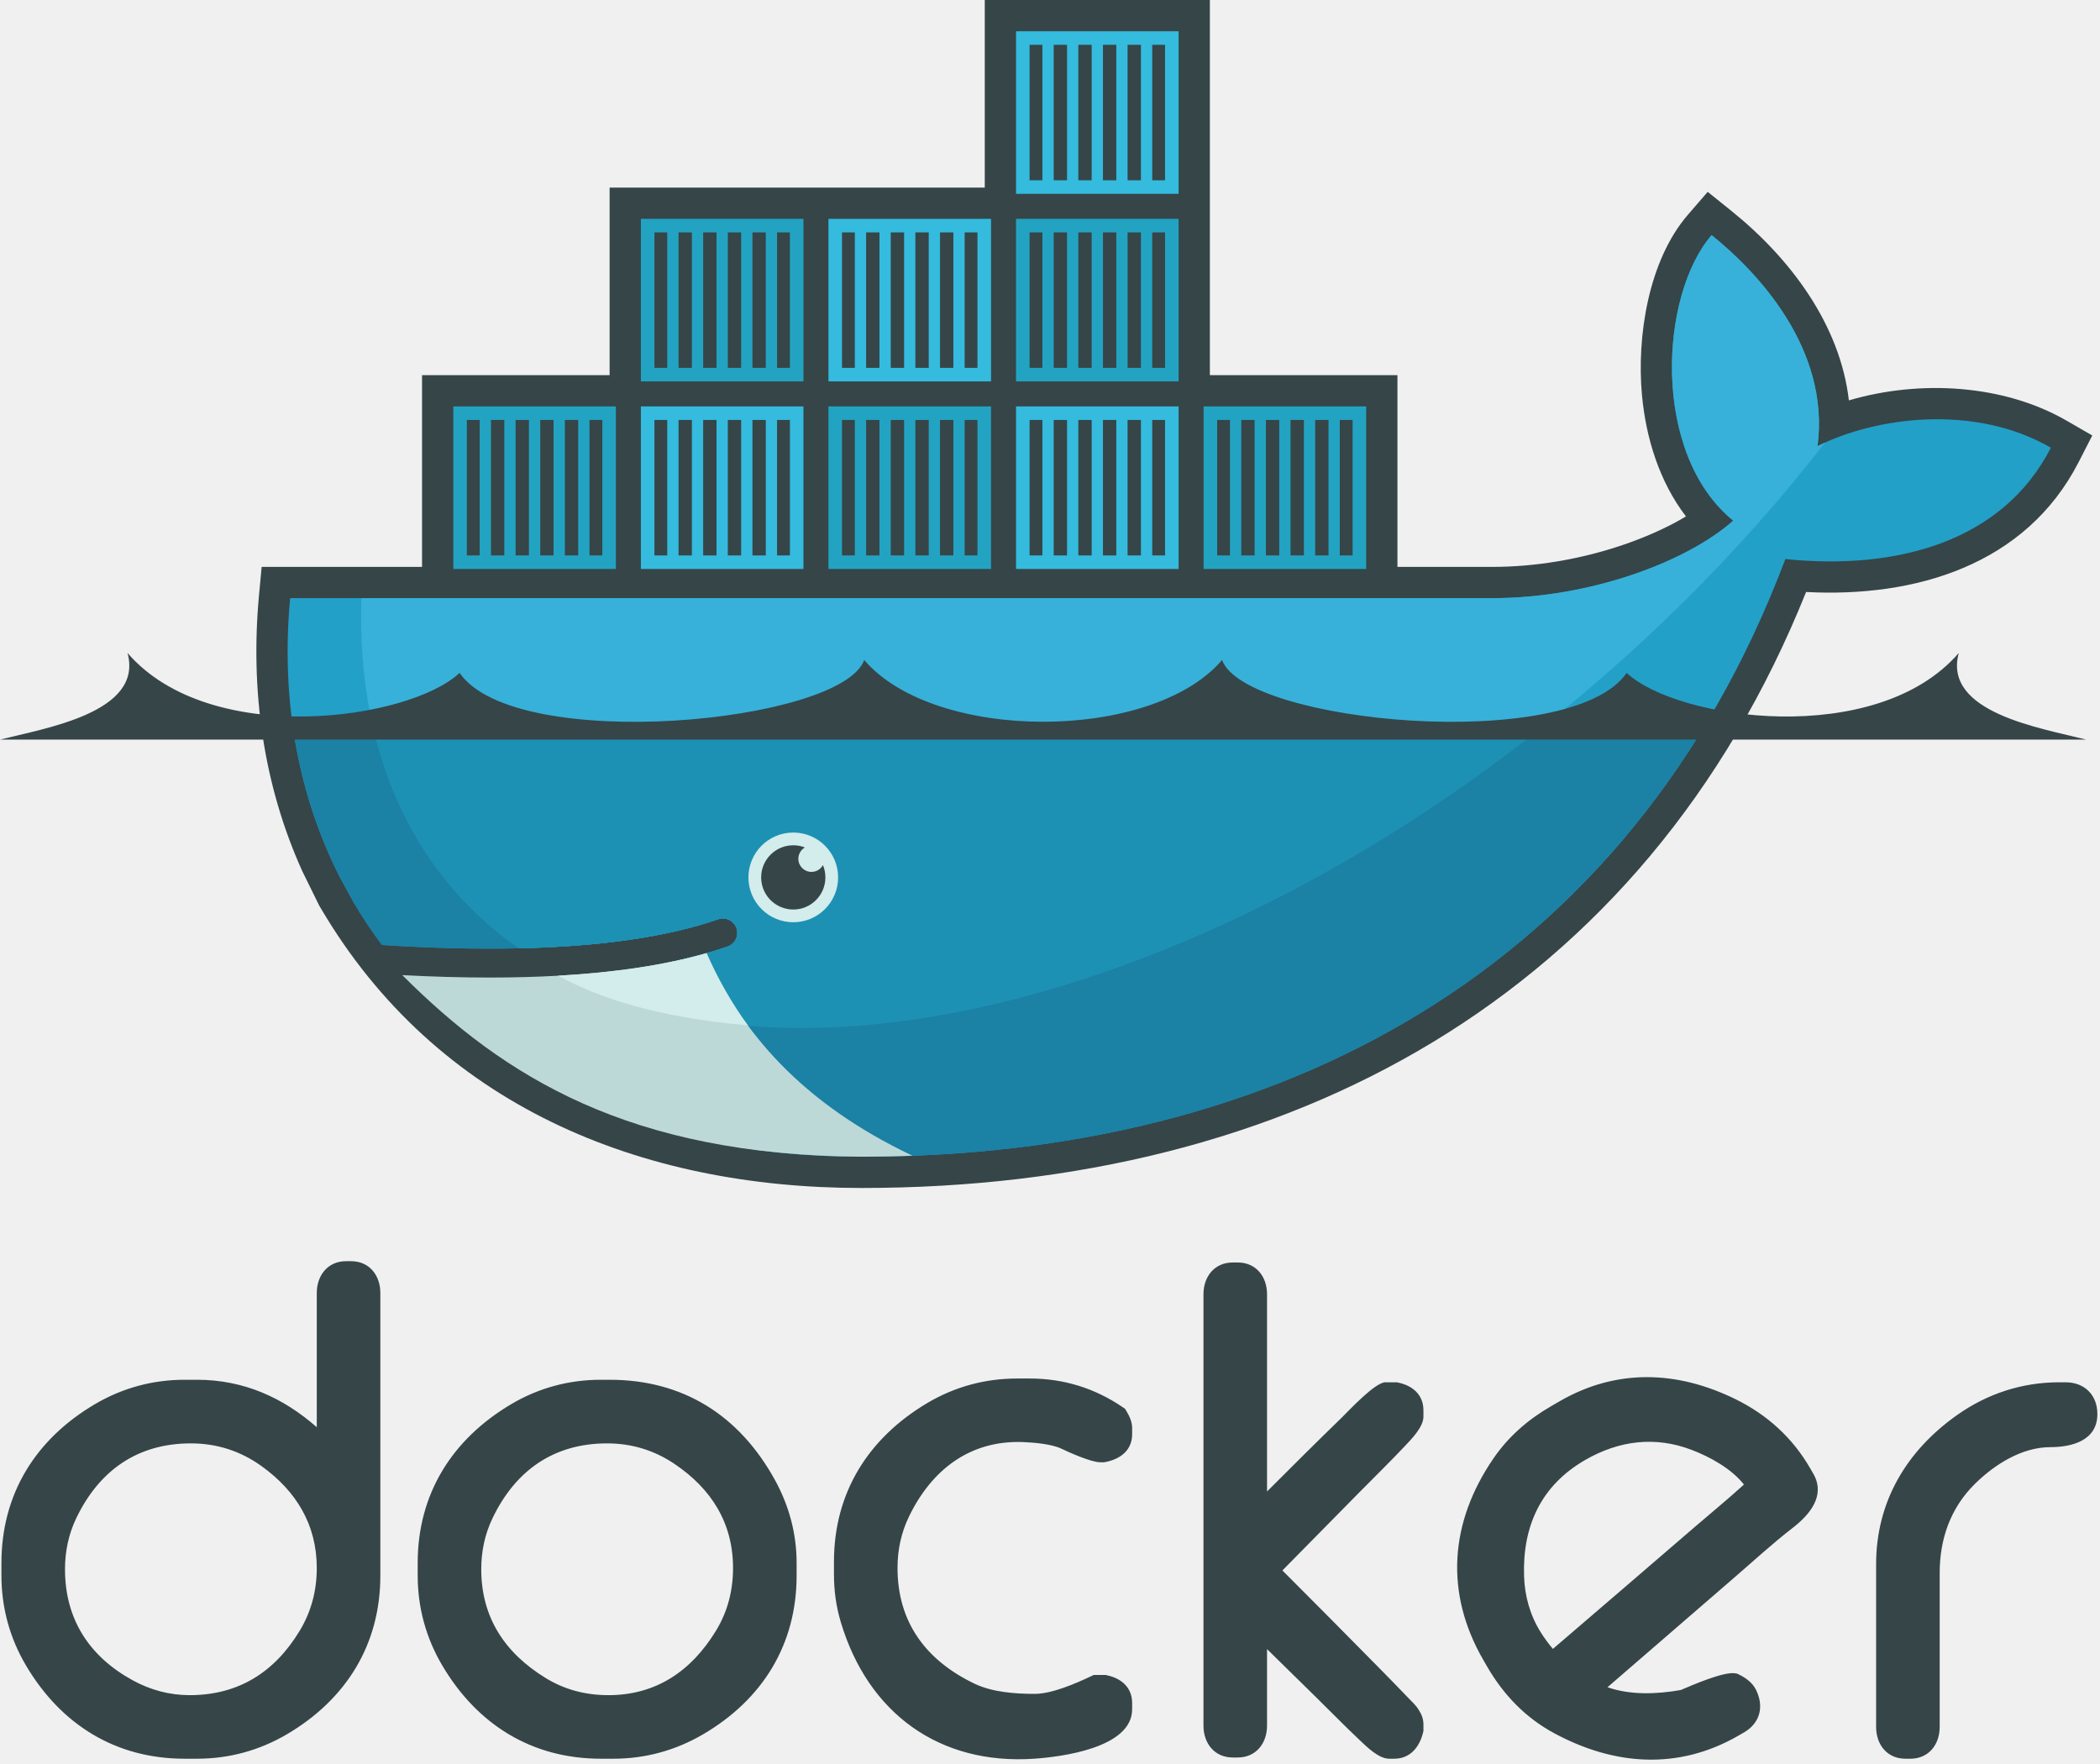
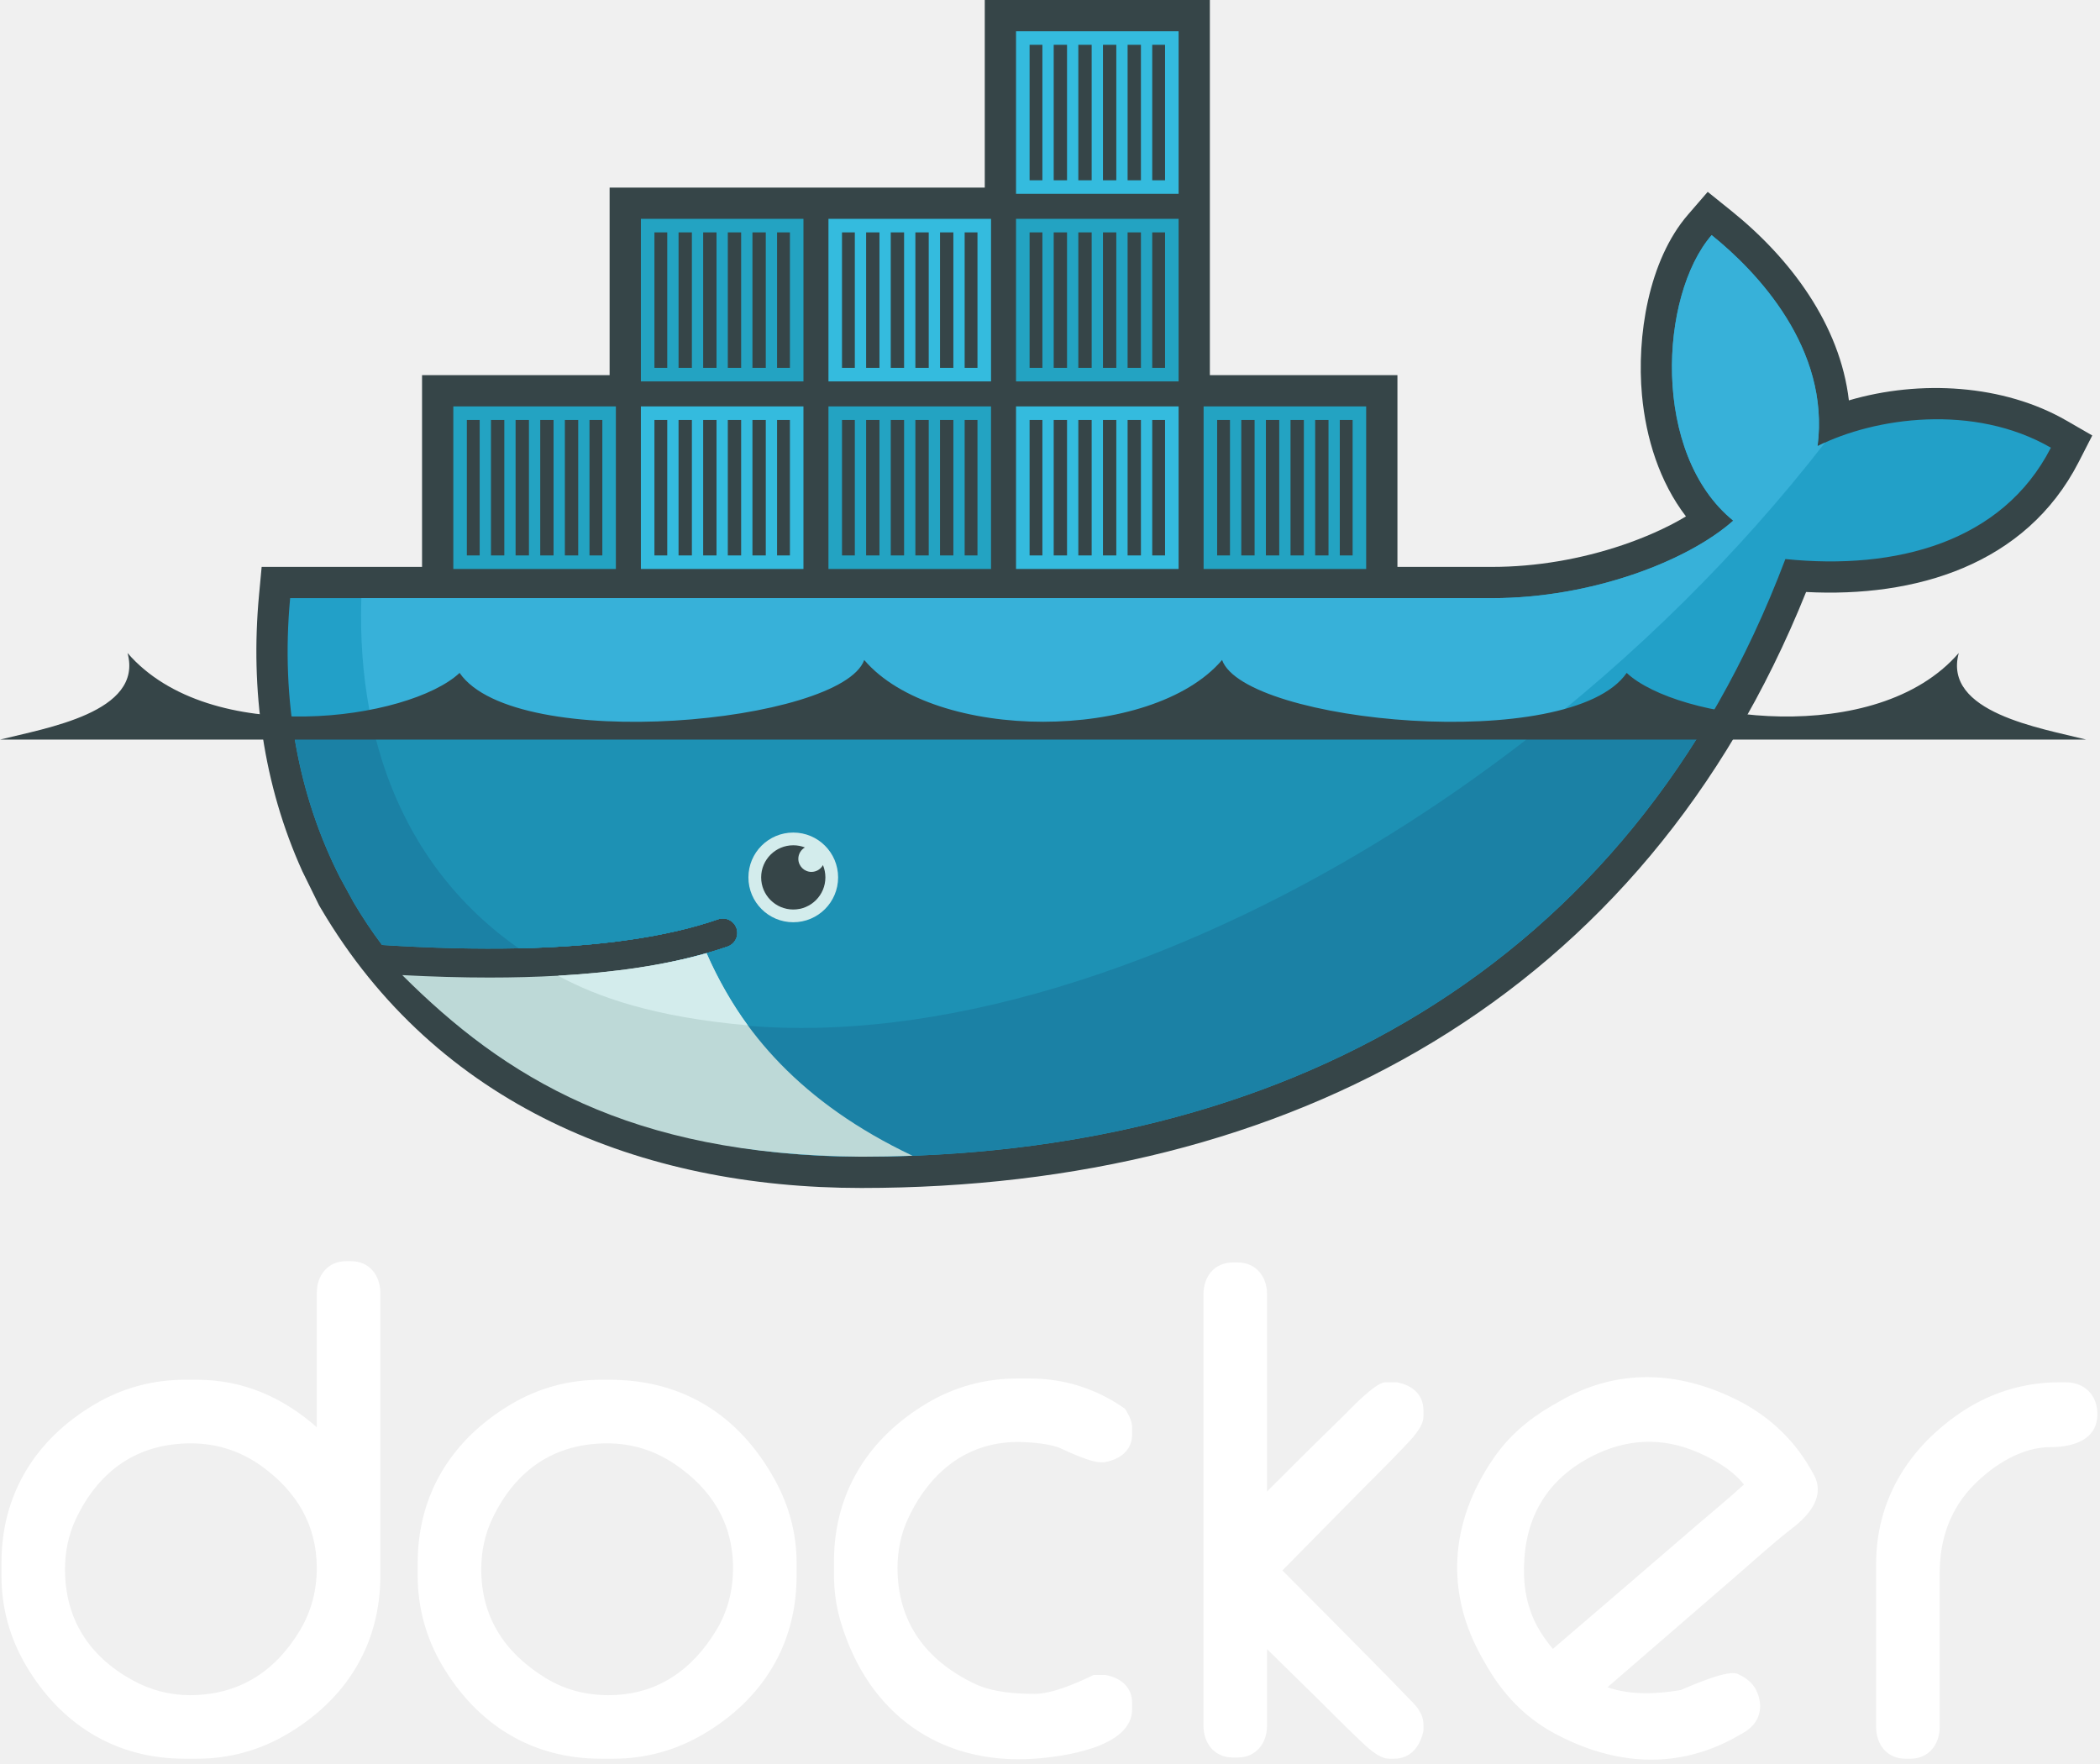
<svg xmlns="http://www.w3.org/2000/svg" width="256px" height="215px" viewBox="0 0 256 215" version="1.1">
  <g stroke="none" stroke-width="1" fill="none" fill-rule="evenodd">
-     <path d="M38.617,173.984 L38.617,157.622 C38.617,155.473 39.961,153.745 42.186,153.745 L42.803,153.745 C45.028,153.745 46.366,155.474 46.366,157.622 L46.366,192.069 C46.366,200.469 42.215,207.153 34.984,211.411 C31.631,213.384 27.926,214.396 24.039,214.396 L22.502,214.396 C14.1,214.396 7.425,210.243 3.16,203.015 C1.181,199.66 0.176,195.961 0.176,192.069 L0.176,190.534 C0.176,182.131 4.328,175.451 11.554,171.185 C14.91,169.204 18.61,168.2 22.502,168.2 L24.039,168.2 C29.725,168.2 34.549,170.404 38.617,173.984 L38.617,173.984 Z M7.924,191.3 C7.924,197.368 10.865,201.93 16.182,204.839 C18.332,206.016 20.666,206.648 23.119,206.648 C29.075,206.648 33.493,203.838 36.54,198.791 C37.957,196.443 38.617,193.874 38.617,191.143 C38.617,185.883 36.127,181.778 31.888,178.729 C29.318,176.881 26.425,175.954 23.27,175.954 C16.778,175.954 12.106,179.233 9.302,185.06 C8.356,187.029 7.924,189.121 7.924,191.3 L7.924,191.3 Z M73.248,168.2 L74.322,168.2 C83.3,168.2 90.128,172.555 94.455,180.392 C96.185,183.527 97.111,186.949 97.111,190.534 L97.111,192.069 C97.111,200.469 92.969,207.162 85.726,211.412 C82.373,213.379 78.669,214.396 74.783,214.396 L73.248,214.396 C64.846,214.396 58.169,210.243 53.906,203.015 C51.927,199.66 50.919,195.961 50.919,192.069 L50.919,190.534 C50.919,182.13 55.088,175.472 62.296,171.187 C65.647,169.196 69.354,168.2 73.248,168.2 L73.248,168.2 Z M58.667,191.3 C58.667,197.19 61.558,201.523 66.533,204.569 C68.869,206 71.442,206.648 74.171,206.648 C79.991,206.648 84.293,203.697 87.287,198.785 C88.715,196.443 89.361,193.87 89.361,191.143 C89.361,185.666 86.723,181.482 82.213,178.45 C79.742,176.787 76.991,175.954 74.015,175.954 C67.523,175.954 62.851,179.233 60.048,185.06 C59.1,187.029 58.667,189.121 58.667,191.3 L58.667,191.3 Z M129.324,176.573 C128.155,176.025 125.964,175.843 124.7,175.795 C118.226,175.551 113.542,179.197 110.794,184.908 C109.845,186.878 109.412,188.963 109.412,191.143 C109.412,197.78 112.897,202.427 118.821,205.26 C120.985,206.294 123.779,206.491 126.144,206.491 C128.225,206.491 131.164,205.216 133.01,204.339 L133.33,204.187 L134.763,204.187 L134.921,204.219 C136.683,204.586 138.013,205.703 138.013,207.599 L138.013,208.366 C138.013,213.084 129.391,214.164 126.101,214.394 C114.491,215.197 105.808,208.821 102.498,197.747 C101.923,195.824 101.664,193.914 101.664,191.91 L101.664,190.377 C101.664,181.974 105.834,175.318 113.041,171.036 C116.392,169.046 120.098,168.047 123.992,168.047 L125.527,168.047 C129.657,168.047 133.461,169.22 136.871,171.549 L137.152,171.743 L137.328,172.035 C137.696,172.645 138.013,173.351 138.013,174.077 L138.013,174.844 C138.013,176.822 136.534,177.886 134.747,178.23 L134.599,178.256 L134.141,178.256 C132.985,178.256 130.356,177.059 129.324,176.573 L129.324,176.573 Z M154.458,181.82 C157.467,178.806 160.488,175.798 163.543,172.834 C164.394,172.007 167.617,168.507 168.886,168.507 L170.274,168.507 L170.432,168.54 C172.2,168.907 173.524,170.026 173.524,171.926 L173.524,172.692 C173.524,173.988 172.006,175.494 171.169,176.381 C169.389,178.268 167.515,180.093 165.693,181.942 L156.331,191.445 C160.362,195.484 164.389,199.528 168.387,203.599 C169.493,204.725 170.599,205.852 171.688,206.995 C172.073,207.4 172.641,207.904 172.964,208.465 C173.311,208.991 173.524,209.584 173.524,210.217 L173.524,211.018 L173.479,211.202 C173.044,212.97 171.922,214.396 169.963,214.396 L169.346,214.396 C168.064,214.396 166.616,212.945 165.738,212.117 C163.929,210.411 162.181,208.617 160.407,206.874 L154.458,201.034 L154.458,210.368 C154.458,212.518 153.112,214.246 150.889,214.246 L150.278,214.246 C148.053,214.246 146.709,212.518 146.709,210.368 L146.709,157.772 C146.709,155.621 148.054,153.902 150.278,153.902 L150.889,153.902 C153.112,153.902 154.458,155.621 154.458,157.772 L154.458,181.82 L154.458,181.82 Z M251.035,168.507 L251.804,168.507 C254.129,168.507 255.68,170.073 255.68,172.384 C255.68,175.592 252.613,176.413 249.959,176.413 C246.479,176.413 243.157,178.52 240.758,180.883 C237.767,183.832 236.457,187.609 236.457,191.761 L236.457,210.52 C236.457,212.671 235.115,214.396 232.887,214.396 L232.276,214.396 C230.049,214.396 228.707,212.671 228.707,210.52 L228.707,190.684 C228.707,183.067 232.415,176.849 238.596,172.488 C242.288,169.883 246.516,168.507 251.035,168.507 L251.035,168.507 Z M195.961,205.683 C198.78,206.668 201.996,206.527 204.889,206.023 C206.368,205.394 210.153,203.744 211.545,203.985 L211.762,204.022 L211.962,204.12 C212.812,204.532 213.623,205.115 214.057,205.979 C215.071,208.007 214.584,210.045 212.592,211.196 L211.929,211.579 C204.578,215.821 196.761,215.233 189.434,211.271 C185.931,209.377 183.251,206.566 181.274,203.139 L180.812,202.338 C176.093,194.166 176.73,185.57 182.051,177.799 C183.889,175.113 186.29,173.038 189.097,171.415 L190.159,170.802 C197.081,166.806 204.5,167.08 211.61,170.587 C215.432,172.473 218.529,175.284 220.663,178.981 L221.047,179.647 C222.597,182.333 220.589,184.673 218.516,186.273 C216.11,188.129 213.681,190.363 211.375,192.353 C206.233,196.792 201.099,201.241 195.961,205.683 L195.961,205.683 Z M189.306,201.009 C195.056,196.078 200.808,191.144 206.543,186.193 C208.502,184.503 210.652,182.749 212.596,180.972 C211.036,179.006 208.43,177.589 206.215,176.744 C201.747,175.041 197.339,175.613 193.24,177.979 C187.875,181.077 185.59,186.01 185.791,192.149 C185.869,194.567 186.52,196.897 187.803,198.954 C188.255,199.679 188.76,200.36 189.306,201.009 L189.306,201.009 Z" fill="#364548" />
+     <path d="M38.617,173.984 L38.617,157.622 C38.617,155.473 39.961,153.745 42.186,153.745 L42.803,153.745 C45.028,153.745 46.366,155.474 46.366,157.622 L46.366,192.069 C46.366,200.469 42.215,207.153 34.984,211.411 C31.631,213.384 27.926,214.396 24.039,214.396 L22.502,214.396 C14.1,214.396 7.425,210.243 3.16,203.015 C1.181,199.66 0.176,195.961 0.176,192.069 L0.176,190.534 C0.176,182.131 4.328,175.451 11.554,171.185 C14.91,169.204 18.61,168.2 22.502,168.2 L24.039,168.2 C29.725,168.2 34.549,170.404 38.617,173.984 L38.617,173.984 Z M7.924,191.3 C7.924,197.368 10.865,201.93 16.182,204.839 C18.332,206.016 20.666,206.648 23.119,206.648 C29.075,206.648 33.493,203.838 36.54,198.791 C37.957,196.443 38.617,193.874 38.617,191.143 C38.617,185.883 36.127,181.778 31.888,178.729 C29.318,176.881 26.425,175.954 23.27,175.954 C16.778,175.954 12.106,179.233 9.302,185.06 C8.356,187.029 7.924,189.121 7.924,191.3 L7.924,191.3 Z M73.248,168.2 L74.322,168.2 C83.3,168.2 90.128,172.555 94.455,180.392 C96.185,183.527 97.111,186.949 97.111,190.534 L97.111,192.069 C97.111,200.469 92.969,207.162 85.726,211.412 C82.373,213.379 78.669,214.396 74.783,214.396 L73.248,214.396 C64.846,214.396 58.169,210.243 53.906,203.015 C51.927,199.66 50.919,195.961 50.919,192.069 L50.919,190.534 C50.919,182.13 55.088,175.472 62.296,171.187 C65.647,169.196 69.354,168.2 73.248,168.2 L73.248,168.2 Z M58.667,191.3 C58.667,197.19 61.558,201.523 66.533,204.569 C68.869,206 71.442,206.648 74.171,206.648 C79.991,206.648 84.293,203.697 87.287,198.785 C88.715,196.443 89.361,193.87 89.361,191.143 C89.361,185.666 86.723,181.482 82.213,178.45 C79.742,176.787 76.991,175.954 74.015,175.954 C67.523,175.954 62.851,179.233 60.048,185.06 C59.1,187.029 58.667,189.121 58.667,191.3 L58.667,191.3 Z M129.324,176.573 C128.155,176.025 125.964,175.843 124.7,175.795 C118.226,175.551 113.542,179.197 110.794,184.908 C109.845,186.878 109.412,188.963 109.412,191.143 C109.412,197.78 112.897,202.427 118.821,205.26 C120.985,206.294 123.779,206.491 126.144,206.491 C128.225,206.491 131.164,205.216 133.01,204.339 L133.33,204.187 L134.763,204.187 L134.921,204.219 C136.683,204.586 138.013,205.703 138.013,207.599 L138.013,208.366 C138.013,213.084 129.391,214.164 126.101,214.394 C114.491,215.197 105.808,208.821 102.498,197.747 C101.923,195.824 101.664,193.914 101.664,191.91 L101.664,190.377 C101.664,181.974 105.834,175.318 113.041,171.036 C116.392,169.046 120.098,168.047 123.992,168.047 L125.527,168.047 C129.657,168.047 133.461,169.22 136.871,171.549 L137.152,171.743 L137.328,172.035 C137.696,172.645 138.013,173.351 138.013,174.077 L138.013,174.844 C138.013,176.822 136.534,177.886 134.747,178.23 L134.599,178.256 L134.141,178.256 C132.985,178.256 130.356,177.059 129.324,176.573 L129.324,176.573 Z M154.458,181.82 C157.467,178.806 160.488,175.798 163.543,172.834 C164.394,172.007 167.617,168.507 168.886,168.507 L170.274,168.507 L170.432,168.54 C172.2,168.907 173.524,170.026 173.524,171.926 L173.524,172.692 C173.524,173.988 172.006,175.494 171.169,176.381 C169.389,178.268 167.515,180.093 165.693,181.942 L156.331,191.445 C160.362,195.484 164.389,199.528 168.387,203.599 C169.493,204.725 170.599,205.852 171.688,206.995 C172.073,207.4 172.641,207.904 172.964,208.465 C173.311,208.991 173.524,209.584 173.524,210.217 L173.524,211.018 L173.479,211.202 C173.044,212.97 171.922,214.396 169.963,214.396 L169.346,214.396 C168.064,214.396 166.616,212.945 165.738,212.117 C163.929,210.411 162.181,208.617 160.407,206.874 L154.458,201.034 L154.458,210.368 C154.458,212.518 153.112,214.246 150.889,214.246 L150.278,214.246 C148.053,214.246 146.709,212.518 146.709,210.368 L146.709,157.772 C146.709,155.621 148.054,153.902 150.278,153.902 L150.889,153.902 C153.112,153.902 154.458,155.621 154.458,157.772 L154.458,181.82 L154.458,181.82 Z M251.035,168.507 L251.804,168.507 C254.129,168.507 255.68,170.073 255.68,172.384 C255.68,175.592 252.613,176.413 249.959,176.413 C246.479,176.413 243.157,178.52 240.758,180.883 C237.767,183.832 236.457,187.609 236.457,191.761 L236.457,210.52 C236.457,212.671 235.115,214.396 232.887,214.396 L232.276,214.396 C230.049,214.396 228.707,212.671 228.707,210.52 L228.707,190.684 C228.707,183.067 232.415,176.849 238.596,172.488 C242.288,169.883 246.516,168.507 251.035,168.507 L251.035,168.507 Z M195.961,205.683 C198.78,206.668 201.996,206.527 204.889,206.023 C206.368,205.394 210.153,203.744 211.545,203.985 L211.762,204.022 L211.962,204.12 C212.812,204.532 213.623,205.115 214.057,205.979 C215.071,208.007 214.584,210.045 212.592,211.196 L211.929,211.579 C204.578,215.821 196.761,215.233 189.434,211.271 C185.931,209.377 183.251,206.566 181.274,203.139 L180.812,202.338 C176.093,194.166 176.73,185.57 182.051,177.799 C183.889,175.113 186.29,173.038 189.097,171.415 L190.159,170.802 C197.081,166.806 204.5,167.08 211.61,170.587 C215.432,172.473 218.529,175.284 220.663,178.981 L221.047,179.647 C222.597,182.333 220.589,184.673 218.516,186.273 C216.11,188.129 213.681,190.363 211.375,192.353 C206.233,196.792 201.099,201.241 195.961,205.683 L195.961,205.683 Z M189.306,201.009 C195.056,196.078 200.808,191.144 206.543,186.193 C208.502,184.503 210.652,182.749 212.596,180.972 C211.036,179.006 208.43,177.589 206.215,176.744 C201.747,175.041 197.339,175.613 193.24,177.979 C187.875,181.077 185.59,186.01 185.791,192.149 C185.869,194.567 186.52,196.897 187.803,198.954 C188.255,199.679 188.76,200.36 189.306,201.009 L189.306,201.009 Z" fill="#fff" />
    <path d="M147.488,45.732 L170.354,45.732 L170.354,69.107 L181.915,69.107 C187.254,69.107 192.746,68.156 197.802,66.443 C200.287,65.6 203.075,64.428 205.526,62.954 C202.298,58.739 200.65,53.418 200.165,48.172 C199.506,41.038 200.946,31.752 205.774,26.168 L208.178,23.388 L211.042,25.691 C218.253,31.484 224.318,39.58 225.387,48.809 C234.07,46.255 244.265,46.859 251.918,51.276 L255.058,53.088 L253.406,56.314 C246.933,68.946 233.401,72.86 220.171,72.167 C200.374,121.476 157.273,144.82 105.014,144.82 C78.015,144.82 53.244,134.727 39.138,110.773 L38.907,110.382 L36.852,106.201 C32.084,95.657 30.5,84.106 31.574,72.564 L31.897,69.107 L51.45,69.107 L51.45,45.732 L74.315,45.732 L74.315,22.866 L120.048,22.866 L120.048,0 L147.488,0 L147.488,45.732" fill="#364548" />
    <path d="M221.57,54.38 C223.103,42.464 214.186,33.105 208.656,28.661 C202.283,36.029 201.293,55.339 211.291,63.469 C205.712,68.425 193.954,72.917 181.915,72.917 L35.37,72.917 C34.2,85.484 36.406,97.057 41.445,106.962 L43.112,110.011 C44.167,111.803 45.321,113.532 46.567,115.196 L46.567,115.196 C52.592,115.583 58.147,115.717 63.229,115.604 L63.231,115.604 C73.218,115.383 81.367,114.205 87.543,112.065 C88.462,111.745 89.465,112.233 89.783,113.151 C90.1,114.07 89.614,115.073 88.695,115.391 C87.874,115.676 87.018,115.942 86.134,116.195 C86.133,116.195 86.132,116.195 86.131,116.196 C81.268,117.584 76.053,118.518 69.325,118.933 C69.724,118.94 68.909,118.993 68.907,118.994 C68.678,119.008 68.39,119.041 68.16,119.053 C65.512,119.202 62.654,119.233 59.732,119.233 C56.536,119.233 53.389,119.172 49.87,118.994 L49.78,119.053 C61.991,132.777 81.082,141.008 105.014,141.008 C155.662,141.008 198.622,118.556 217.646,68.151 C231.142,69.536 244.113,66.094 250.013,54.576 C240.615,49.153 228.529,50.882 221.57,54.38" fill="#22A0C8" />
    <path d="M221.57,54.38 C223.103,42.464 214.186,33.105 208.656,28.661 C202.283,36.029 201.293,55.339 211.291,63.469 C205.712,68.425 193.954,72.917 181.915,72.917 L44.048,72.917 C43.45,92.163 50.592,106.772 63.229,115.604 L63.231,115.604 C73.218,115.383 81.367,114.205 87.543,112.065 C88.462,111.745 89.465,112.233 89.783,113.151 C90.1,114.07 89.614,115.073 88.695,115.391 C87.874,115.676 87.018,115.942 86.134,116.195 C86.133,116.195 86.132,116.195 86.131,116.196 C81.268,117.584 75.605,118.638 68.877,119.053 C68.875,119.053 68.714,118.898 68.712,118.898 C85.949,127.74 110.942,127.708 139.597,116.701 C171.728,104.357 201.626,80.841 222.488,53.944 C222.173,54.086 221.866,54.231 221.57,54.38" fill="#37B1D9" />
    <path d="M35.645,88.186 C36.556,94.918 38.524,101.221 41.445,106.962 L43.112,110.011 C44.167,111.803 45.321,113.532 46.567,115.196 C52.593,115.583 58.148,115.717 63.231,115.604 C73.218,115.383 81.367,114.205 87.543,112.065 C88.462,111.745 89.465,112.233 89.783,113.151 C90.1,114.07 89.614,115.073 88.695,115.391 C87.874,115.676 87.018,115.942 86.134,116.195 C86.133,116.195 86.132,116.195 86.131,116.196 C81.268,117.584 75.635,118.578 68.907,118.994 C68.676,119.008 68.273,119.011 68.04,119.023 C65.394,119.172 62.565,119.263 59.642,119.263 C56.447,119.263 53.179,119.202 49.661,119.023 C61.871,132.747 81.082,141.008 105.014,141.008 C148.373,141.008 186.098,124.55 207.993,88.186 L35.645,88.186" fill="#1B81A5" />
    <path d="M45.367,88.186 C47.959,100.005 54.188,109.285 63.231,115.604 C73.218,115.383 81.367,114.205 87.543,112.065 C88.462,111.745 89.465,112.233 89.783,113.151 C90.1,114.07 89.614,115.073 88.695,115.391 C87.874,115.676 87.018,115.942 86.134,116.195 C86.133,116.195 86.132,116.195 86.131,116.196 C81.268,117.584 75.516,118.578 68.787,118.994 C86.023,127.834 110.944,127.707 139.597,116.701 C156.931,110.041 173.614,100.127 188.581,88.186 L45.367,88.186" fill="#1D91B4" />
    <path d="M55.261,49.543 L75.078,49.543 L75.078,69.361 L55.261,69.361 L55.261,49.543 Z M56.911,51.195 L58.475,51.195 L58.475,67.71 L56.911,67.71 L56.911,51.195 Z M59.852,51.195 L61.478,51.195 L61.478,67.71 L59.852,67.71 L59.852,51.195 Z M62.853,51.195 L64.48,51.195 L64.48,67.71 L62.853,67.71 L62.853,51.195 Z M65.857,51.195 L67.483,51.195 L67.483,67.71 L65.857,67.71 L65.857,51.195 Z M68.86,51.195 L70.486,51.195 L70.486,67.71 L68.86,67.71 L68.86,51.195 Z M71.862,51.195 L73.427,51.195 L73.427,67.71 L71.862,67.71 L71.862,51.195 Z" fill="#23A3C2" />
    <path d="M78.126,26.677 L97.945,26.677 L97.945,46.494 L78.126,46.494 L78.126,26.677 Z M79.778,28.329 L81.341,28.329 L81.341,44.843 L79.778,44.843 L79.778,28.329 Z M82.719,28.329 L84.344,28.329 L84.344,44.843 L82.719,44.843 L82.719,28.329 Z M85.72,28.329 L87.346,28.329 L87.346,44.843 L85.72,44.843 L85.72,28.329 Z M88.723,28.329 L90.349,28.329 L90.349,44.843 L88.723,44.843 L88.723,28.329 Z M91.726,28.329 L93.353,28.329 L93.353,44.843 L91.726,44.843 L91.726,28.329 Z M94.728,28.329 L96.294,28.329 L96.294,44.843 L94.728,44.843 L94.728,28.329 Z" fill="#23A3C2" />
    <path d="M78.126,49.543 L97.945,49.543 L97.945,69.361 L78.126,69.361 L78.126,49.543 Z M79.778,51.195 L81.341,51.195 L81.341,67.71 L79.778,67.71 L79.778,51.195 Z M82.719,51.195 L84.344,51.195 L84.344,67.71 L82.719,67.71 L82.719,51.195 Z M85.72,51.195 L87.346,51.195 L87.346,67.71 L85.72,67.71 L85.72,51.195 Z M88.723,51.195 L90.349,51.195 L90.349,67.71 L88.723,67.71 L88.723,51.195 Z M91.726,51.195 L93.353,51.195 L93.353,67.71 L91.726,67.71 L91.726,51.195 Z M94.728,51.195 L96.294,51.195 L96.294,67.71 L94.728,67.71 L94.728,51.195 Z" fill="#34BBDE" />
    <path d="M100.993,49.543 L120.811,49.543 L120.811,69.361 L100.993,69.361 L100.993,49.543 Z M102.644,51.195 L104.207,51.195 L104.207,67.71 L102.644,67.71 L102.644,51.195 Z M105.584,51.195 L107.21,51.195 L107.21,67.71 L105.584,67.71 L105.584,51.195 Z M108.587,51.195 L110.213,51.195 L110.213,67.71 L108.587,67.71 L108.587,51.195 Z M111.59,51.195 L113.216,51.195 L113.216,67.71 L111.59,67.71 L111.59,51.195 Z M114.592,51.195 L116.22,51.195 L116.22,67.71 L114.592,67.71 L114.592,51.195 Z M117.595,51.195 L119.159,51.195 L119.159,67.71 L117.595,67.71 L117.595,51.195 Z" fill="#23A3C2" />
    <path d="M100.993,26.677 L120.811,26.677 L120.811,46.494 L100.993,46.494 L100.993,26.677 Z M102.644,28.329 L104.207,28.329 L104.207,44.843 L102.644,44.843 L102.644,28.329 Z M105.584,28.329 L107.21,28.329 L107.21,44.843 L105.584,44.843 L105.584,28.329 Z M108.587,28.329 L110.213,28.329 L110.213,44.843 L108.587,44.843 L108.587,28.329 Z M111.59,28.329 L113.216,28.329 L113.216,44.843 L111.59,44.843 L111.59,28.329 Z M114.592,28.329 L116.22,28.329 L116.22,44.843 L114.592,44.843 L114.592,28.329 Z M117.595,28.329 L119.159,28.329 L119.159,44.843 L117.595,44.843 L117.595,28.329 Z" fill="#34BBDE" />
    <path d="M123.859,49.543 L143.677,49.543 L143.677,69.361 L123.859,69.361 L123.859,49.543 Z M125.511,51.195 L127.074,51.195 L127.074,67.71 L125.511,67.71 L125.511,51.195 Z M128.451,51.195 L130.077,51.195 L130.077,67.71 L128.451,67.71 L128.451,51.195 Z M131.453,51.195 L133.079,51.195 L133.079,67.71 L131.453,67.71 L131.453,51.195 Z M134.456,51.195 L136.083,51.195 L136.083,67.71 L134.456,67.71 L134.456,51.195 Z M137.459,51.195 L139.086,51.195 L139.086,67.71 L137.459,67.71 L137.459,51.195 Z M140.462,51.195 L142.026,51.195 L142.026,67.71 L140.462,67.71 L140.462,51.195 Z" fill="#34BBDE" />
    <path d="M123.859,26.677 L143.677,26.677 L143.677,46.494 L123.859,46.494 L123.859,26.677 Z M125.511,28.329 L127.074,28.329 L127.074,44.843 L125.511,44.843 L125.511,28.329 Z M128.451,28.329 L130.077,28.329 L130.077,44.843 L128.451,44.843 L128.451,28.329 Z M131.453,28.329 L133.079,28.329 L133.079,44.843 L131.453,44.843 L131.453,28.329 Z M134.456,28.329 L136.083,28.329 L136.083,44.843 L134.456,44.843 L134.456,28.329 Z M137.459,28.329 L139.086,28.329 L139.086,44.843 L137.459,44.843 L137.459,28.329 Z M140.462,28.329 L142.026,28.329 L142.026,44.843 L140.462,44.843 L140.462,28.329 Z" fill="#23A3C2" />
    <path d="M123.859,3.811 L143.677,3.811 L143.677,23.629 L123.859,23.629 L123.859,3.811 Z M125.511,5.461 L127.074,5.461 L127.074,21.977 L125.511,21.977 L125.511,5.461 Z M128.451,5.461 L130.077,5.461 L130.077,21.977 L128.451,21.977 L128.451,5.461 Z M131.453,5.461 L133.079,5.461 L133.079,21.977 L131.453,21.977 L131.453,5.461 Z M134.456,5.461 L136.083,5.461 L136.083,21.977 L134.456,21.977 L134.456,5.461 Z M137.459,5.461 L139.086,5.461 L139.086,21.977 L137.459,21.977 L137.459,5.461 Z M140.462,5.461 L142.026,5.461 L142.026,21.977 L140.462,21.977 L140.462,5.461 Z" fill="#34BBDE" />
    <path d="M146.725,49.543 L166.543,49.543 L166.543,69.361 L146.725,69.361 L146.725,49.543 Z M148.376,51.195 L149.94,51.195 L149.94,67.71 L148.376,67.71 L148.376,51.195 Z M151.316,51.195 L152.942,51.195 L152.942,67.71 L151.316,67.71 L151.316,51.195 Z M154.319,51.195 L155.946,51.195 L155.946,67.71 L154.319,67.71 L154.319,51.195 Z M157.321,51.195 L158.948,51.195 L158.948,67.71 L157.321,67.71 L157.321,51.195 Z M160.325,51.195 L161.951,51.195 L161.951,67.71 L160.325,67.71 L160.325,51.195 Z M163.327,51.195 L164.891,51.195 L164.891,67.71 L163.327,67.71 L163.327,51.195 Z" fill="#23A3C2" />
    <path d="M96.704,101.492 C99.723,101.492 102.17,103.94 102.17,106.959 C102.17,109.978 99.723,112.426 96.704,112.426 C93.684,112.426 91.236,109.978 91.236,106.959 C91.236,103.94 93.684,101.492 96.704,101.492" fill="#D3ECEC" />
    <path d="M96.704,103.043 C97.204,103.043 97.681,103.137 98.121,103.308 C97.644,103.584 97.321,104.1 97.321,104.692 C97.321,105.574 98.037,106.289 98.919,106.289 C99.524,106.289 100.049,105.953 100.321,105.457 C100.513,105.919 100.619,106.427 100.619,106.959 C100.619,109.121 98.866,110.874 96.704,110.874 C94.542,110.874 92.788,109.121 92.788,106.959 C92.788,104.796 94.542,103.043 96.704,103.043" fill="#364548" />
    <path d="M0,90.162 L254.327,90.162 C248.79,88.758 236.806,86.86 238.783,79.603 C228.714,91.254 204.43,87.777 198.301,82.031 C191.477,91.93 151.747,88.167 148.976,80.456 C140.42,90.497 113.909,90.497 105.353,80.456 C102.58,88.167 62.851,91.93 56.026,82.031 C49.898,87.777 25.616,91.254 15.546,79.603 C17.522,86.86 5.539,88.758 0,90.162" fill="#364548" />
    <path d="M111.237,140.89 C97.698,134.465 90.266,125.731 86.131,116.196 C81.102,117.631 75.056,118.549 68.031,118.943 C65.385,119.091 62.602,119.167 59.68,119.167 C56.313,119.167 52.764,119.068 49.038,118.87 C61.455,131.279 76.73,140.834 105.014,141.008 C107.102,141.008 109.175,140.968 111.237,140.89" fill="#BDD9D7" />
    <path d="M91.16,124.994 C89.287,122.451 87.47,119.255 86.134,116.195 C81.104,117.631 75.057,118.549 68.031,118.943 C72.857,121.563 79.758,123.99 91.16,124.994" fill="#D3ECEC" />
  </g>
</svg>
